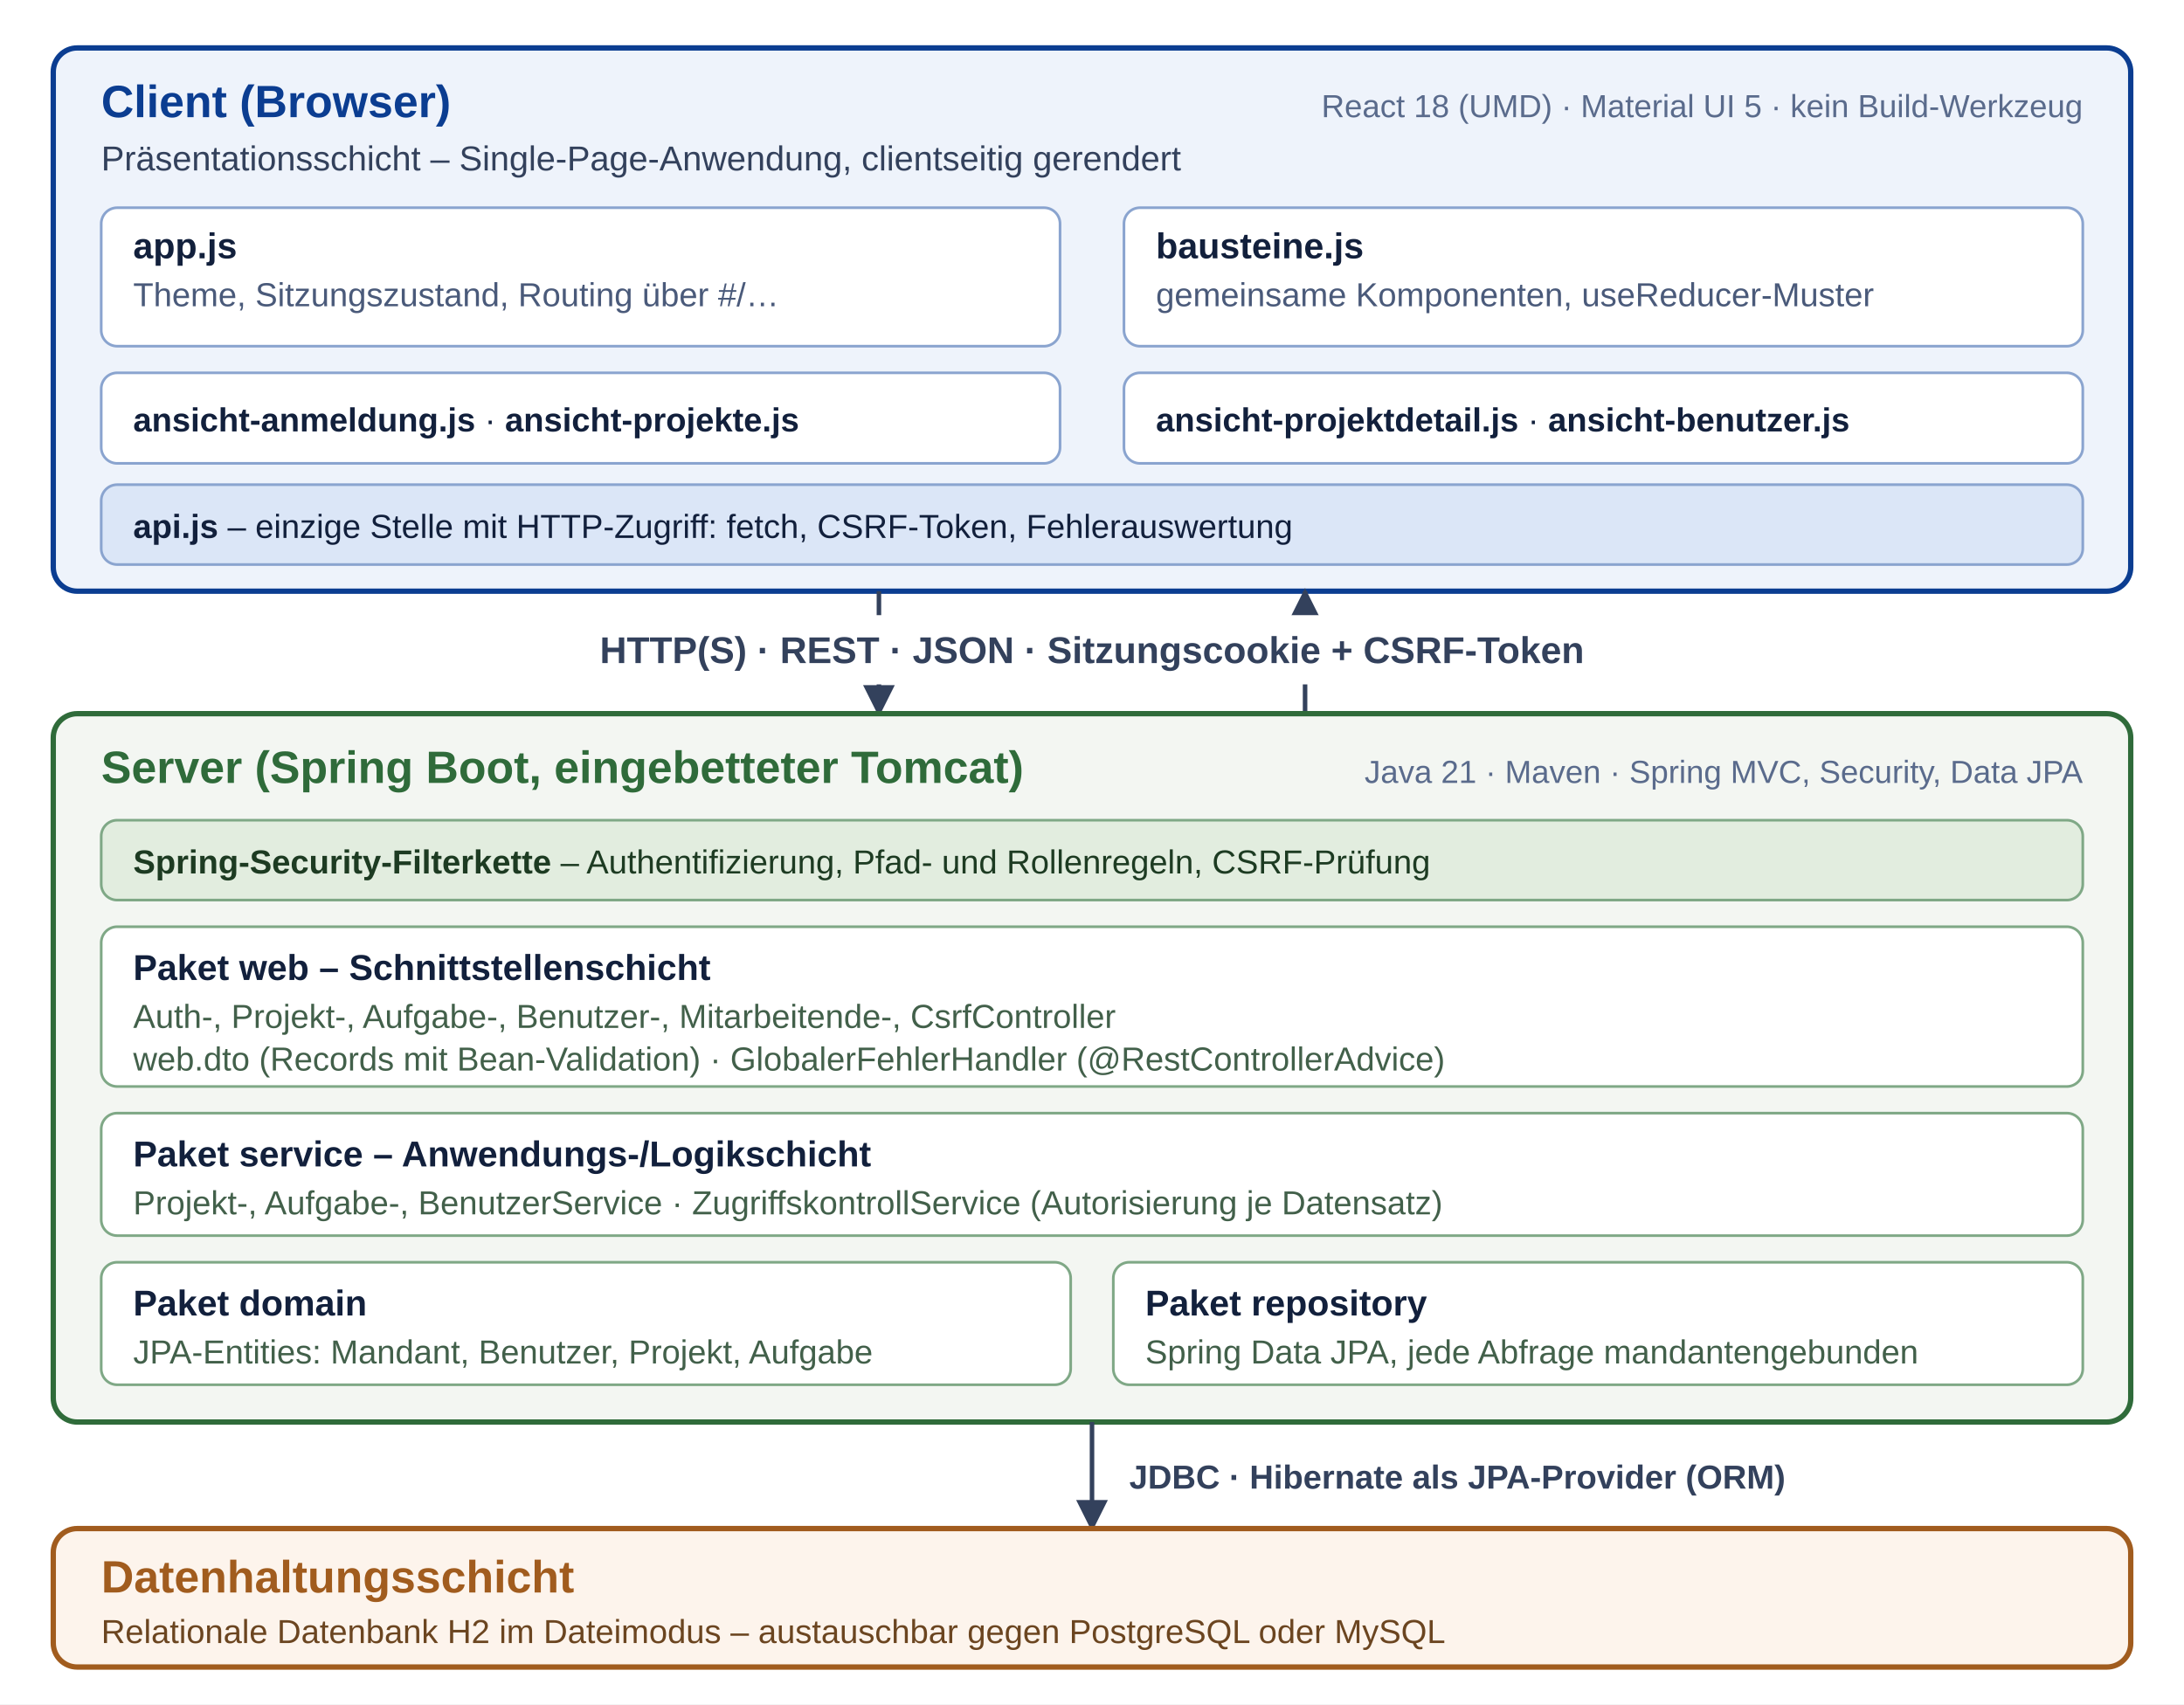
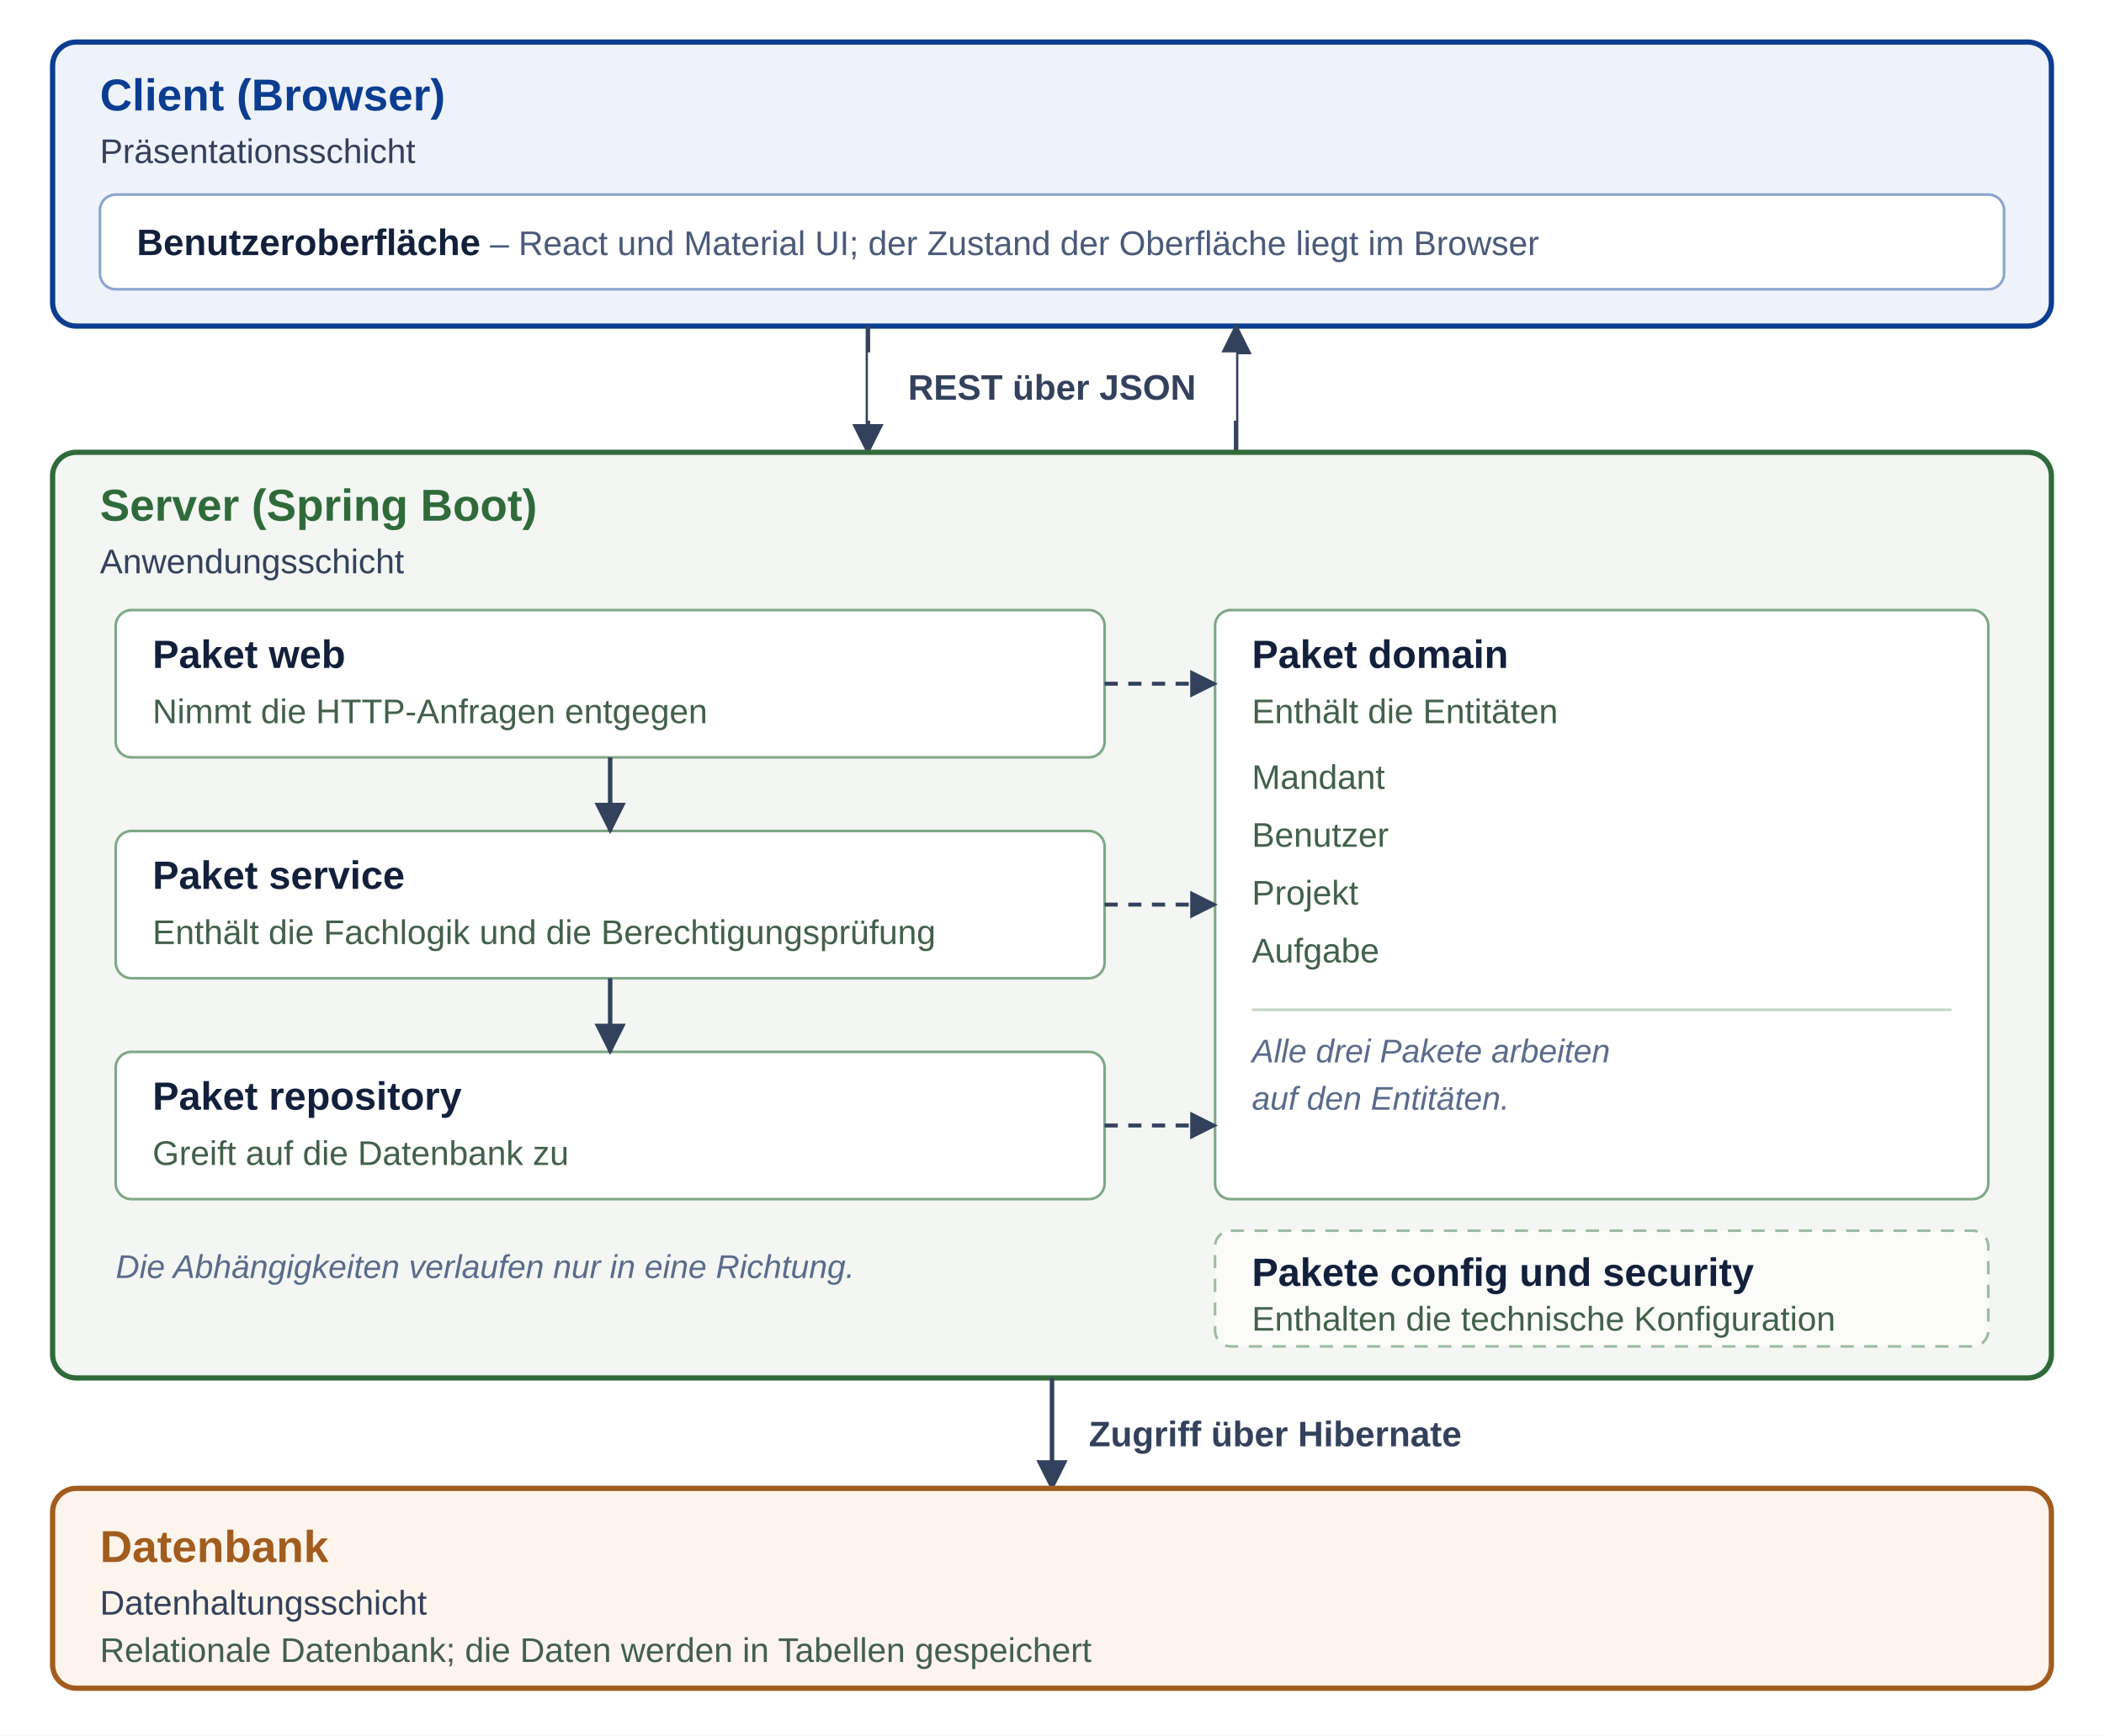
- <svg xmlns="http://www.w3.org/2000/svg" width="820" height="640" viewBox="0 0 820 640" font-family="Segoe UI, Arial, sans-serif">
+ <svg xmlns="http://www.w3.org/2000/svg" width="800" height="660" viewBox="0 0 800 660" font-family="Segoe UI, Arial, sans-serif">
  <defs>
    <marker id="pf" viewBox="0 0 10 10" refX="9" refY="5" markerWidth="7" markerHeight="7" orient="auto-start-reverse">
      <path d="M 0 0 L 10 5 L 0 10 z" fill="#33415c" />
    </marker>
  </defs>
  <style>
    .schicht { font-size:17px; font-weight:700; }
    .unter { font-size:13px; }
-     .stack { font-size:12px; fill:#5a6b8c; }
-     .bt { font-size:13.5px; font-weight:600; fill:#12203c; }
-     .bx { font-size:12.5px; }
-     .kopplung { font-size:14px; font-weight:600; fill:#33415c; }
+     .pt { font-size:15px; font-weight:700; fill:#12203c; }
+     .px { font-size:13px; fill:#42604a; }
+     .cx { font-size:13px; fill:#4a5a7a; }
+     .kante { font-size:13.5px; font-weight:600; fill:#33415c; }
+     .hin { font-size:12.5px; font-style:italic; fill:#5a6b8c; }
  </style>
-   <rect width="820" height="640" fill="#ffffff" />
-   <rect x="20" y="18" width="780" height="204" rx="9" fill="#eef3fb" stroke="#0b3d91" stroke-width="2" />
-   <text class="schicht" x="38" y="44" fill="#0b3d91">Client (Browser)</text>
-   <text class="unter" x="38" y="64" fill="#33415c">Präsentationsschicht – Single-Page-Anwendung, clientseitig gerendert</text>
-   <text class="stack" x="782" y="44" text-anchor="end">React 18 (UMD) · Material UI 5 · kein Build-Werkzeug</text>
-   <rect x="38" y="78" width="360" height="52" rx="6" fill="#ffffff" stroke="#8aa4cf" />
-   <text class="bt" x="50" y="97">app.js</text>
-   <text class="bx" x="50" y="115" fill="#4a5a7a">Theme, Sitzungszustand, Routing über #/…</text>
-   <rect x="422" y="78" width="360" height="52" rx="6" fill="#ffffff" stroke="#8aa4cf" />
-   <text class="bt" x="434" y="97">bausteine.js</text>
-   <text class="bx" x="434" y="115" fill="#4a5a7a">gemeinsame Komponenten, useReducer-Muster</text>
-   <rect x="38" y="140" width="360" height="34" rx="6" fill="#ffffff" stroke="#8aa4cf" />
-   <text class="bx" x="50" y="162" fill="#12203c">
-     <tspan font-weight="600">ansicht-anmeldung.js</tspan> · <tspan font-weight="600">ansicht-projekte.js</tspan>
-   </text>
-   <rect x="422" y="140" width="360" height="34" rx="6" fill="#ffffff" stroke="#8aa4cf" />
-   <text class="bx" x="434" y="162" fill="#12203c">
-     <tspan font-weight="600">ansicht-projektdetail.js</tspan> · <tspan font-weight="600">ansicht-benutzer.js</tspan>
-   </text>
-   <rect x="38" y="182" width="744" height="30" rx="6" fill="#dbe6f7" stroke="#8aa4cf" />
-   <text class="bx" x="50" y="202" fill="#12203c">
-     <tspan font-weight="600">api.js</tspan> – einzige Stelle mit HTTP-Zugriff: fetch, CSRF-Token, Fehlerauswertung</text>
-   <line x1="330" y1="222" x2="330" y2="268" stroke="#33415c" stroke-width="1.7" marker-end="url(#pf)" />
-   <line x1="490" y1="268" x2="490" y2="222" stroke="#33415c" stroke-width="1.7" marker-end="url(#pf)" />
-   <rect x="180" y="231" width="460" height="26" rx="13" fill="#ffffff" />
-   <text class="kopplung" x="410" y="249" text-anchor="middle">HTTP(S) · REST · JSON · Sitzungscookie + CSRF-Token</text>
-   <rect x="20" y="268" width="780" height="266" rx="9" fill="#f3f6f2" stroke="#2f6b3a" stroke-width="2" />
-   <text class="schicht" x="38" y="294" fill="#2f6b3a">Server (Spring Boot, eingebetteter Tomcat)</text>
-   <text class="stack" x="782" y="294" text-anchor="end">Java 21 · Maven · Spring MVC, Security, Data JPA</text>
-   <rect x="38" y="308" width="744" height="30" rx="6" fill="#e2eddf" stroke="#7fa886" />
-   <text class="bx" x="50" y="328" fill="#1d3b22">
-     <tspan font-weight="600">Spring-Security-Filterkette</tspan> – Authentifizierung, Pfad- und Rollenregeln, CSRF-Prüfung</text>
-   <rect x="38" y="348" width="744" height="60" rx="6" fill="#ffffff" stroke="#7fa886" />
-   <text class="bt" x="50" y="368" fill="#1d3b22">Paket web – Schnittstellenschicht</text>
-   <text class="bx" x="50" y="386" fill="#42604a">Auth-, Projekt-, Aufgabe-, Benutzer-, Mitarbeitende-, CsrfController</text>
-   <text class="bx" x="50" y="402" fill="#42604a">web.dto (Records mit Bean-Validation) · GlobalerFehlerHandler (@RestControllerAdvice)</text>
-   <rect x="38" y="418" width="744" height="46" rx="6" fill="#ffffff" stroke="#7fa886" />
-   <text class="bt" x="50" y="438" fill="#1d3b22">Paket service – Anwendungs-/Logikschicht</text>
-   <text class="bx" x="50" y="456" fill="#42604a">Projekt-, Aufgabe-, BenutzerService · ZugriffskontrollService (Autorisierung je Datensatz)</text>
-   <rect x="38" y="474" width="364" height="46" rx="6" fill="#ffffff" stroke="#7fa886" />
-   <text class="bt" x="50" y="494" fill="#1d3b22">Paket domain</text>
-   <text class="bx" x="50" y="512" fill="#42604a">JPA-Entities: Mandant, Benutzer, Projekt, Aufgabe</text>
-   <rect x="418" y="474" width="364" height="46" rx="6" fill="#ffffff" stroke="#7fa886" />
-   <text class="bt" x="430" y="494" fill="#1d3b22">Paket repository</text>
-   <text class="bx" x="430" y="512" fill="#42604a">Spring Data JPA, jede Abfrage mandantengebunden</text>
-   <line x1="410" y1="534" x2="410" y2="574" stroke="#33415c" stroke-width="1.7" marker-end="url(#pf)" />
-   <text class="bx" x="424" y="559" fill="#33415c" font-weight="600">JDBC · Hibernate als JPA-Provider (ORM)</text>
-   <rect x="20" y="574" width="780" height="52" rx="9" fill="#fdf4ec" stroke="#a15c1e" stroke-width="2" />
-   <text class="schicht" x="38" y="598" fill="#a15c1e">Datenhaltungsschicht</text>
-   <text class="bx" x="38" y="617" fill="#6b4520">Relationale Datenbank H2 im Dateimodus – austauschbar gegen PostgreSQL oder MySQL</text>
+   <rect width="800" height="660" fill="#ffffff" />
+   <rect x="20" y="16" width="760" height="108" rx="9" fill="#eef3fb" stroke="#0b3d91" stroke-width="2" />
+   <text class="schicht" x="38" y="42" fill="#0b3d91">Client (Browser)</text>
+   <text class="unter" x="38" y="62" fill="#33415c">Präsentationsschicht</text>
+   <rect x="38" y="74" width="724" height="36" rx="6" fill="#ffffff" stroke="#8aa4cf" />
+   <text class="cx" x="52" y="97">
+     <tspan font-weight="600" font-size="14px" fill="#12203c">Benutzeroberfläche</tspan>  –  React und Material UI; der Zustand der Oberfläche liegt im Browser</text>
+   <line x1="330" y1="124" x2="330" y2="172" stroke="#33415c" stroke-width="1.7" marker-end="url(#pf)" />
+   <line x1="470" y1="172" x2="470" y2="124" stroke="#33415c" stroke-width="1.7" marker-end="url(#pf)" />
+   <rect x="330" y="134" width="140" height="26" fill="#ffffff" />
+   <text class="kante" x="400" y="152" text-anchor="middle">REST über JSON</text>
+   <rect x="20" y="172" width="760" height="352" rx="9" fill="#f3f6f2" stroke="#2f6b3a" stroke-width="2" />
+   <text class="schicht" x="38" y="198" fill="#2f6b3a">Server (Spring Boot)</text>
+   <text class="unter" x="38" y="218" fill="#33415c">Anwendungsschicht</text>
+   <rect x="44" y="232" width="376" height="56" rx="6" fill="#ffffff" stroke="#7fa886" />
+   <text class="pt" x="58" y="254">Paket web</text>
+   <text class="px" x="58" y="275">Nimmt die HTTP-Anfragen entgegen</text>
+   <rect x="44" y="316" width="376" height="56" rx="6" fill="#ffffff" stroke="#7fa886" />
+   <text class="pt" x="58" y="338">Paket service</text>
+   <text class="px" x="58" y="359">Enthält die Fachlogik und die Berechtigungsprüfung</text>
+   <rect x="44" y="400" width="376" height="56" rx="6" fill="#ffffff" stroke="#7fa886" />
+   <text class="pt" x="58" y="422">Paket repository</text>
+   <text class="px" x="58" y="443">Greift auf die Datenbank zu</text>
+   <rect x="462" y="232" width="294" height="224" rx="6" fill="#ffffff" stroke="#7fa886" />
+   <text class="pt" x="476" y="254">Paket domain</text>
+   <text class="px" x="476" y="275">Enthält die Entitäten</text>
+   <text class="px" x="476" y="300">Mandant</text>
+   <text class="px" x="476" y="322">Benutzer</text>
+   <text class="px" x="476" y="344">Projekt</text>
+   <text class="px" x="476" y="366">Aufgabe</text>
+   <line x1="476" y1="384" x2="742" y2="384" stroke="#c3d6c7" />
+   <text class="hin" x="476" y="404">Alle drei Pakete arbeiten</text>
+   <text class="hin" x="476" y="422">auf den Entitäten.</text>
+   <line x1="232" y1="288" x2="232" y2="316" stroke="#33415c" stroke-width="1.7" marker-end="url(#pf)" />
+   <line x1="232" y1="372" x2="232" y2="400" stroke="#33415c" stroke-width="1.7" marker-end="url(#pf)" />
+   <line x1="420" y1="260" x2="462" y2="260" stroke="#33415c" stroke-width="1.5" stroke-dasharray="5 4" marker-end="url(#pf)" />
+   <line x1="420" y1="344" x2="462" y2="344" stroke="#33415c" stroke-width="1.5" stroke-dasharray="5 4" marker-end="url(#pf)" />
+   <line x1="420" y1="428" x2="462" y2="428" stroke="#33415c" stroke-width="1.5" stroke-dasharray="5 4" marker-end="url(#pf)" />
+   <text class="hin" x="44" y="486">Die Abhängigkeiten verlaufen nur in eine Richtung.</text>
+   <rect x="462" y="468" width="294" height="44" rx="6" fill="#fbfcfa" stroke="#9cbba2" stroke-dasharray="5 4" />
+   <text class="pt" x="476" y="489">Pakete config und security</text>
+   <text class="px" x="476" y="506">Enthalten die technische Konfiguration</text>
+   <line x1="400" y1="524" x2="400" y2="566" stroke="#33415c" stroke-width="1.7" marker-end="url(#pf)" />
+   <text class="kante" x="414" y="550">Zugriff über Hibernate</text>
+   <rect x="20" y="566" width="760" height="76" rx="9" fill="#fdf4ec" stroke="#a15c1e" stroke-width="2" />
+   <text class="schicht" x="38" y="594" fill="#a15c1e">Datenbank</text>
+   <text class="unter" x="38" y="614" fill="#33415c">Datenhaltungsschicht</text>
+   <text class="px" x="38" y="632" fill="#6b4520">Relationale Datenbank; die Daten werden in Tabellen gespeichert</text>
</svg>
